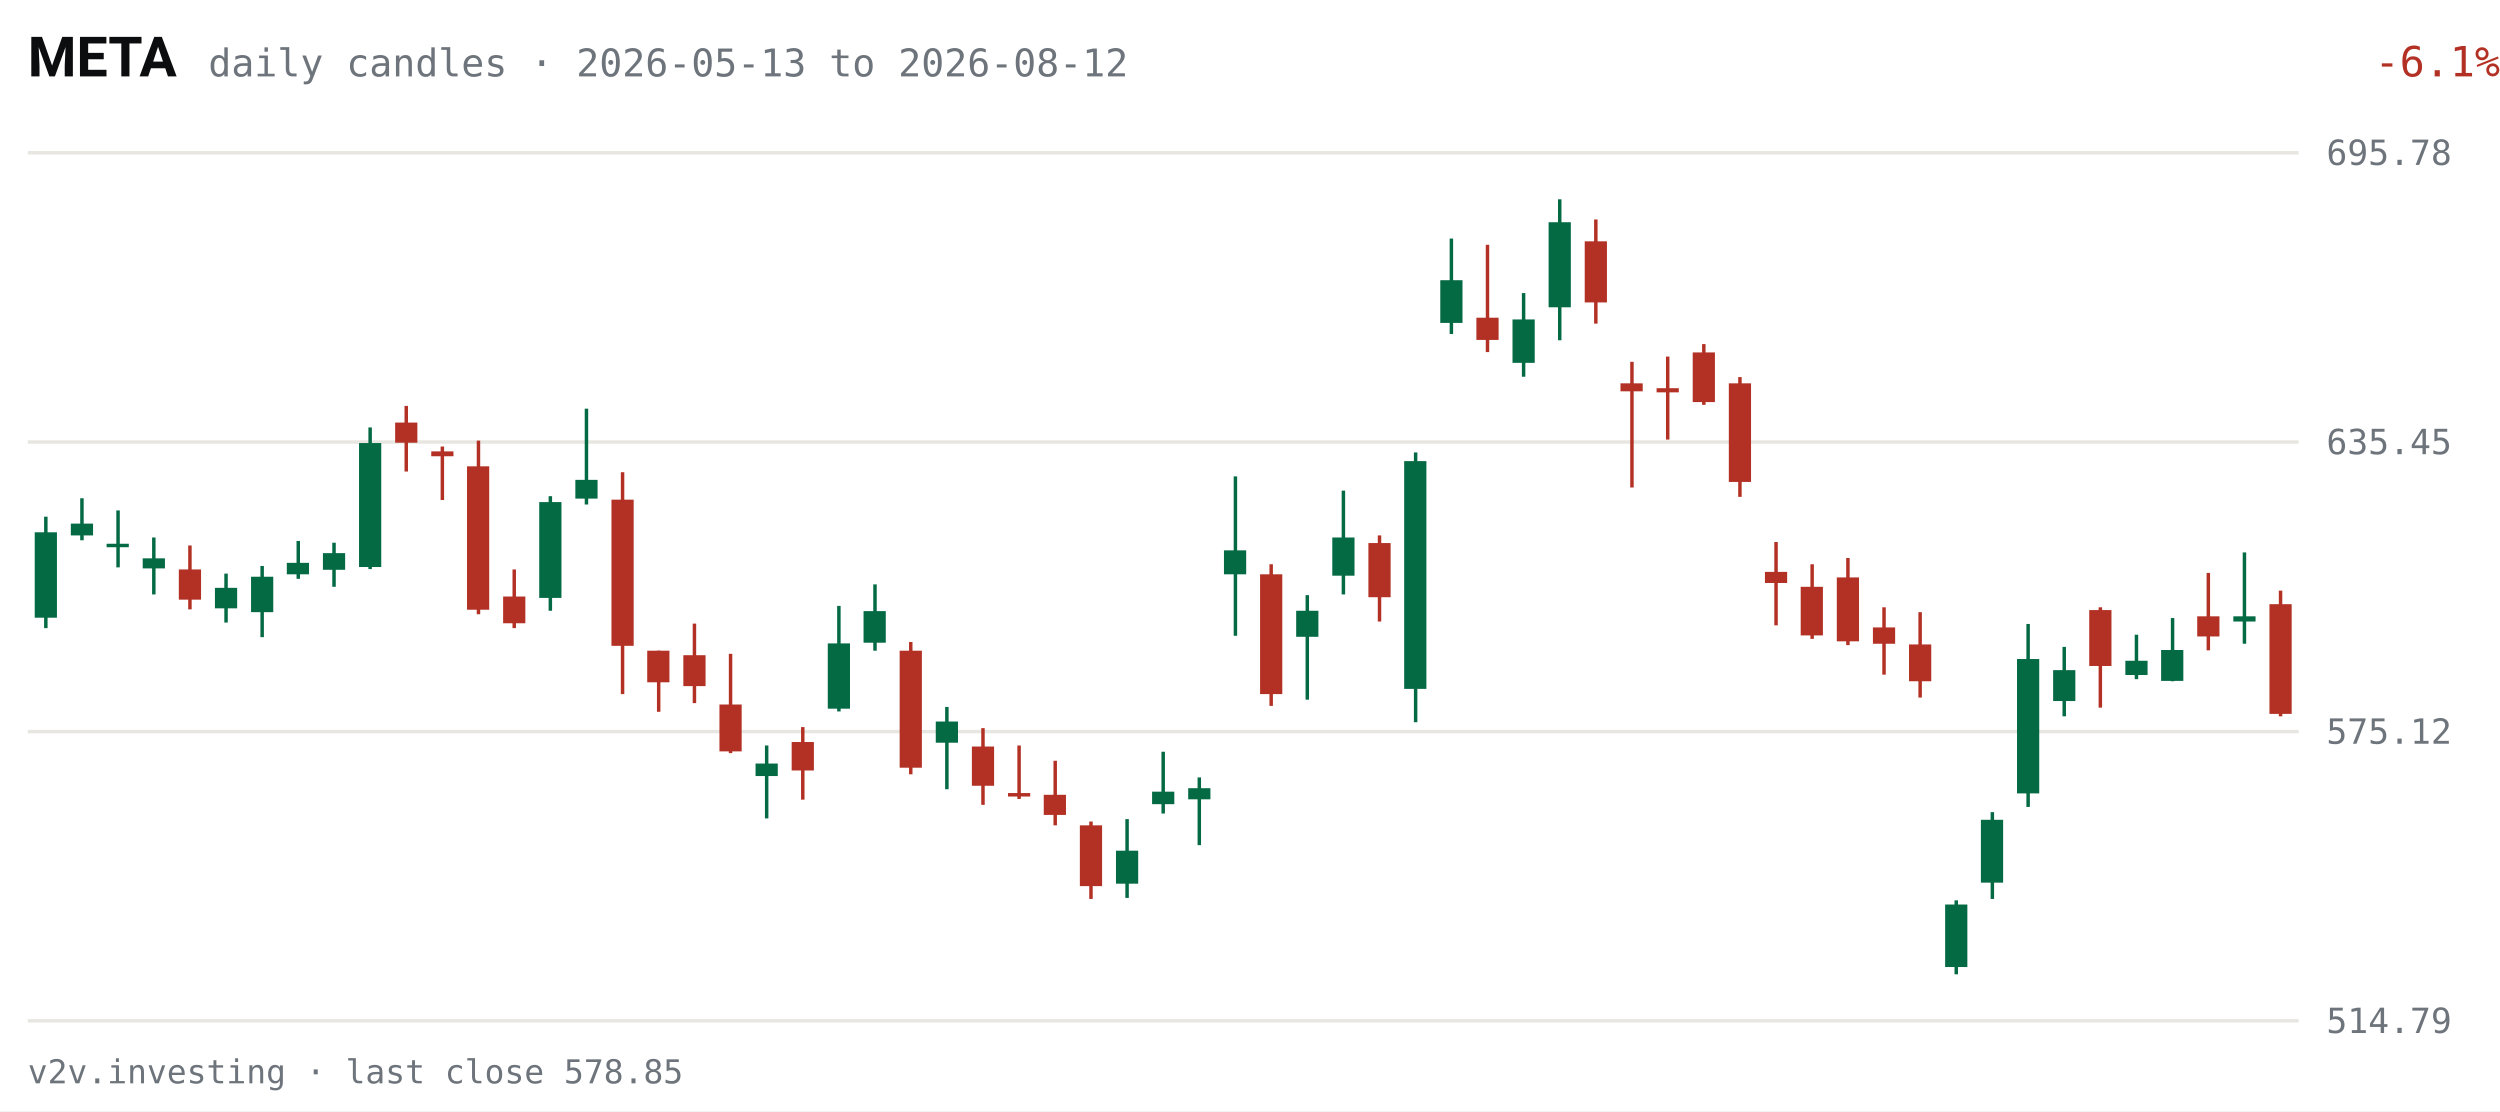
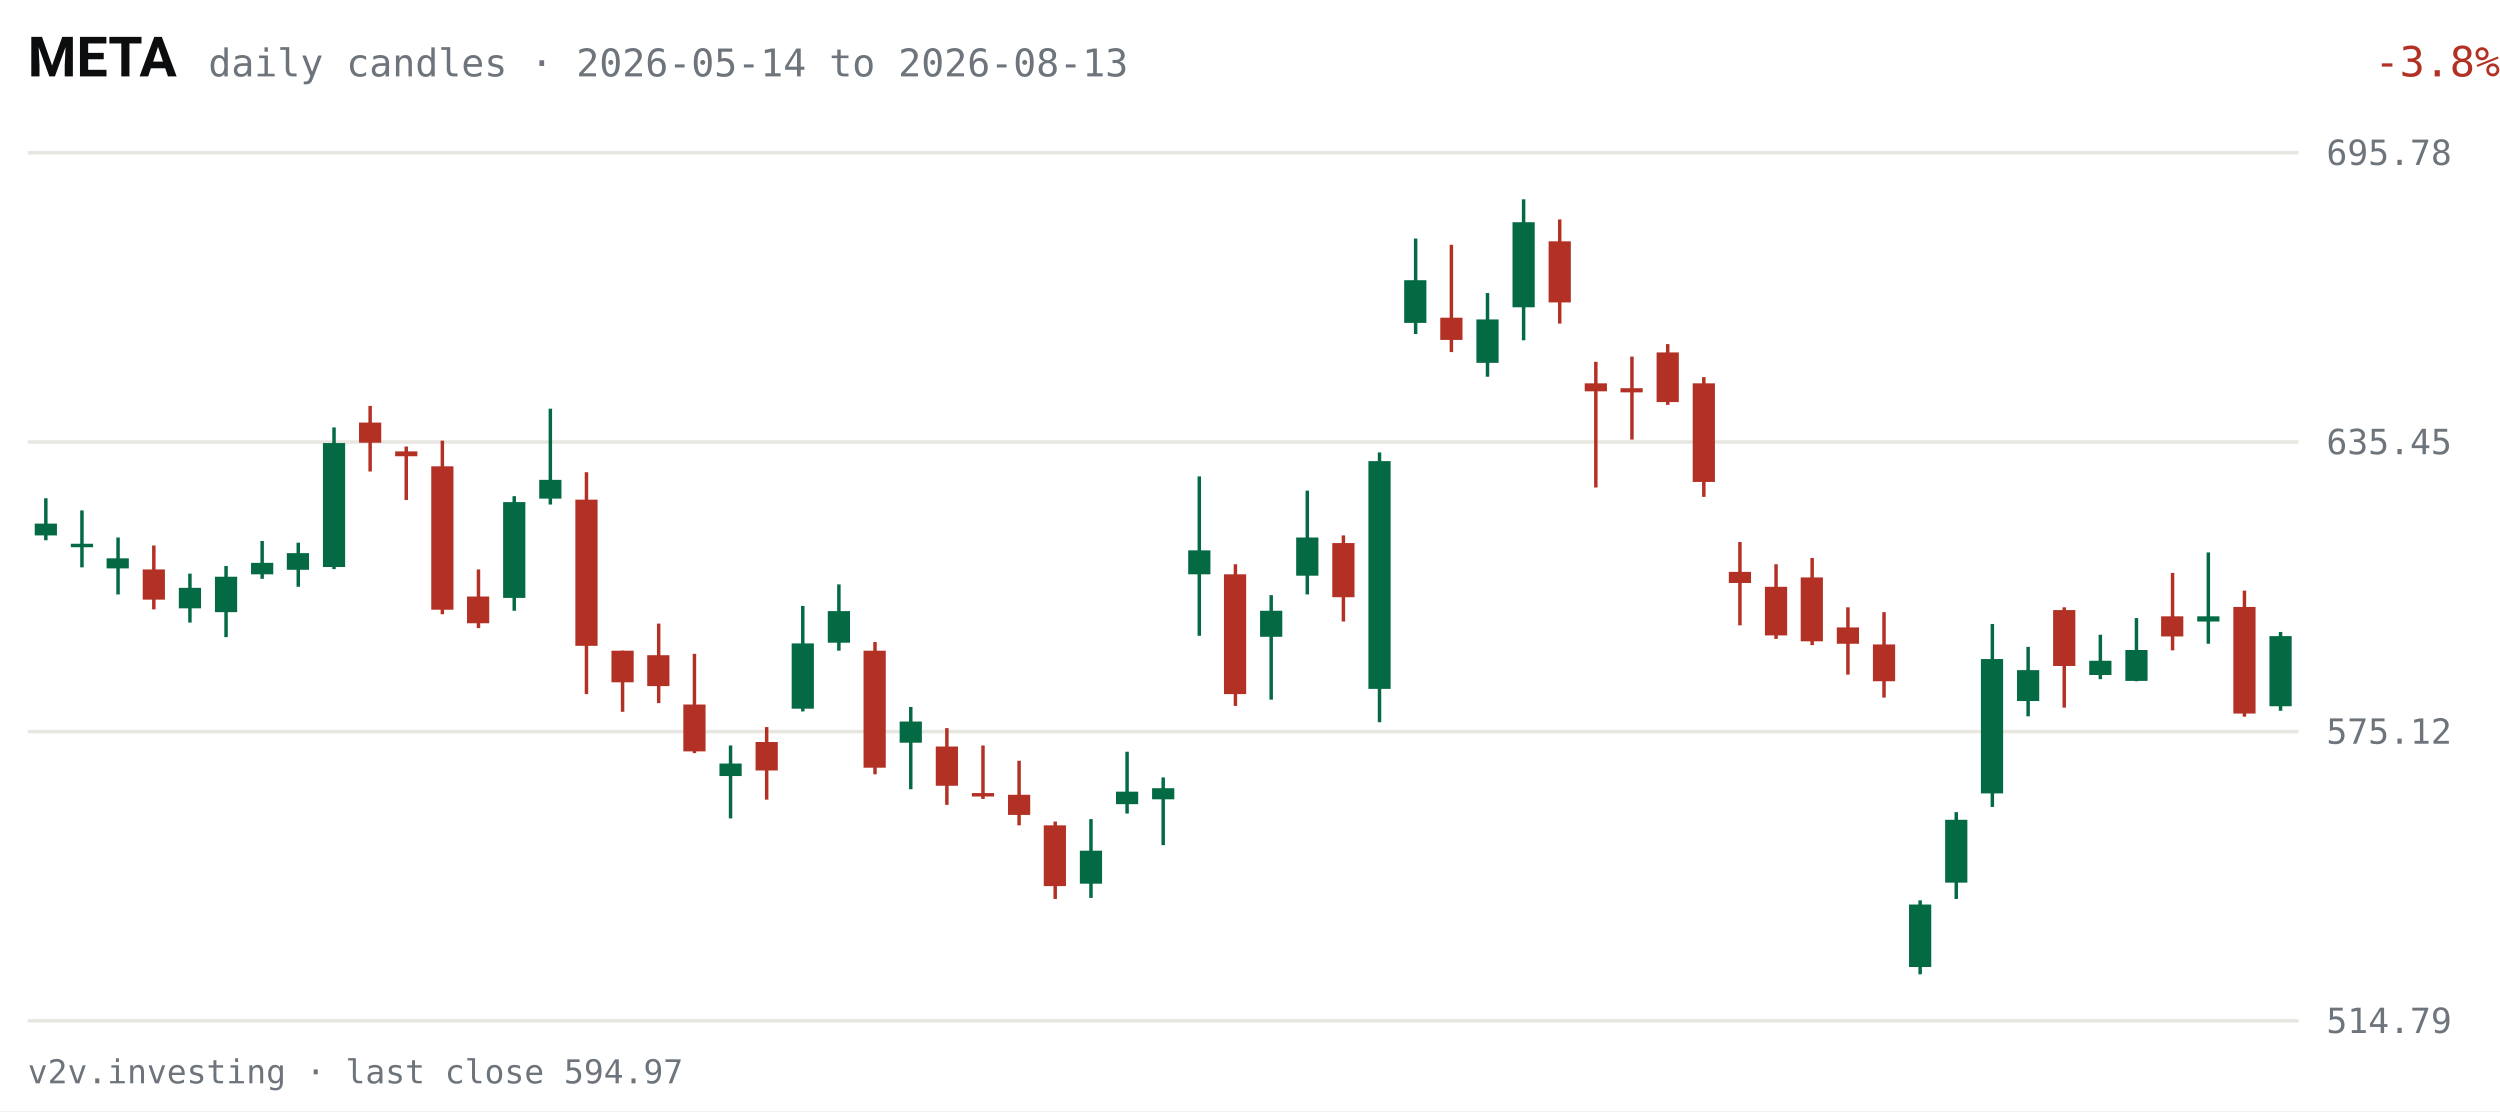
<svg xmlns="http://www.w3.org/2000/svg" viewBox="0 0 720 320" width="720" height="320" role="img" aria-label="META daily candles, last 63 sessions">
  <rect width="720" height="320" fill="#FFFFFF" />
  <text x="8" y="22" fill="#0C0D0E" font-size="16" font-weight="600" font-family="system-ui,-apple-system,Segoe UI,Roboto,sans-serif">META</text>
-   <text x="60" y="22" fill="#6E747B" font-size="11" font-family="ui-monospace,SFMono-Regular,Menlo,Consolas,monospace">daily candles · 2026-05-13 to 2026-08-12</text>
-   <text x="670" y="22" fill="#B33124" font-size="12" text-anchor="end" font-family="ui-monospace,SFMono-Regular,Menlo,Consolas,monospace" transform="translate(50,0)">-6.1%</text>
+   <text x="60" y="22" fill="#6E747B" font-size="11" font-family="ui-monospace,SFMono-Regular,Menlo,Consolas,monospace">daily candles · 2026-05-14 to 2026-08-13</text>
+   <text x="670" y="22" fill="#B33124" font-size="12" text-anchor="end" font-family="ui-monospace,SFMono-Regular,Menlo,Consolas,monospace" transform="translate(50,0)">-3.8%</text>
  <g font-family="ui-monospace,SFMono-Regular,Menlo,Consolas,monospace">
    <line x1="8" y1="294.0" x2="662" y2="294.0" stroke="#E7E6E1" stroke-width="1" />
    <text x="670" y="297.5" fill="#6E747B" font-size="10">514.79</text>
    <line x1="8" y1="210.7" x2="662" y2="210.7" stroke="#E7E6E1" stroke-width="1" />
    <text x="670" y="214.2" fill="#6E747B" font-size="10">575.12</text>
    <line x1="8" y1="127.3" x2="662" y2="127.3" stroke="#E7E6E1" stroke-width="1" />
    <text x="670" y="130.8" fill="#6E747B" font-size="10">635.45</text>
    <line x1="8" y1="44.0" x2="662" y2="44.0" stroke="#E7E6E1" stroke-width="1" />
    <text x="670" y="47.5" fill="#6E747B" font-size="10">695.78</text>
-     <line x1="13.2" y1="148.8" x2="13.2" y2="180.9" stroke="#046A44" stroke-width="1" />
-     <rect x="10.0" y="153.3" width="6.4" height="24.6" fill="#046A44" />
-     <line x1="23.6" y1="143.5" x2="23.6" y2="155.6" stroke="#046A44" stroke-width="1" />
-     <rect x="20.4" y="150.8" width="6.4" height="3.4" fill="#046A44" />
-     <line x1="34.0" y1="147.0" x2="34.0" y2="163.4" stroke="#046A44" stroke-width="1" />
-     <rect x="30.7" y="156.6" width="6.4" height="1.0" fill="#046A44" />
-     <line x1="44.3" y1="154.8" x2="44.3" y2="171.2" stroke="#046A44" stroke-width="1" />
-     <rect x="41.1" y="160.8" width="6.4" height="2.9" fill="#046A44" />
-     <line x1="54.7" y1="157.1" x2="54.7" y2="175.5" stroke="#B33124" stroke-width="1" />
-     <rect x="51.5" y="164.0" width="6.4" height="8.7" fill="#B33124" />
-     <line x1="65.1" y1="165.2" x2="65.1" y2="179.3" stroke="#046A44" stroke-width="1" />
-     <rect x="61.9" y="169.3" width="6.4" height="5.9" fill="#046A44" />
-     <line x1="75.5" y1="163.0" x2="75.5" y2="183.5" stroke="#046A44" stroke-width="1" />
-     <rect x="72.3" y="166.1" width="6.4" height="10.2" fill="#046A44" />
-     <line x1="85.9" y1="155.8" x2="85.9" y2="166.7" stroke="#046A44" stroke-width="1" />
-     <rect x="82.6" y="162.1" width="6.4" height="3.3" fill="#046A44" />
-     <line x1="96.2" y1="156.3" x2="96.2" y2="169.0" stroke="#046A44" stroke-width="1" />
-     <rect x="93.0" y="159.3" width="6.4" height="4.8" fill="#046A44" />
-     <line x1="106.6" y1="123.1" x2="106.6" y2="163.9" stroke="#046A44" stroke-width="1" />
-     <rect x="103.4" y="127.6" width="6.4" height="35.7" fill="#046A44" />
-     <line x1="117.0" y1="116.9" x2="117.0" y2="135.8" stroke="#B33124" stroke-width="1" />
-     <rect x="113.8" y="121.7" width="6.4" height="5.8" fill="#B33124" />
-     <line x1="127.4" y1="128.6" x2="127.4" y2="144.0" stroke="#B33124" stroke-width="1" />
-     <rect x="124.2" y="130.0" width="6.4" height="1.4" fill="#B33124" />
-     <line x1="137.8" y1="126.9" x2="137.8" y2="176.9" stroke="#B33124" stroke-width="1" />
-     <rect x="134.5" y="134.3" width="6.4" height="41.3" fill="#B33124" />
-     <line x1="148.1" y1="164.0" x2="148.1" y2="180.9" stroke="#B33124" stroke-width="1" />
-     <rect x="144.9" y="171.8" width="6.4" height="7.7" fill="#B33124" />
-     <line x1="158.5" y1="142.9" x2="158.5" y2="175.9" stroke="#046A44" stroke-width="1" />
-     <rect x="155.3" y="144.6" width="6.4" height="27.6" fill="#046A44" />
-     <line x1="168.9" y1="117.7" x2="168.9" y2="145.3" stroke="#046A44" stroke-width="1" />
-     <rect x="165.7" y="138.2" width="6.4" height="5.4" fill="#046A44" />
-     <line x1="179.3" y1="136.0" x2="179.3" y2="199.9" stroke="#B33124" stroke-width="1" />
-     <rect x="176.1" y="143.9" width="6.4" height="42.1" fill="#B33124" />
-     <line x1="189.7" y1="187.4" x2="189.7" y2="205.0" stroke="#B33124" stroke-width="1" />
-     <rect x="186.4" y="187.4" width="6.4" height="9.1" fill="#B33124" />
-     <line x1="200.0" y1="179.6" x2="200.0" y2="202.5" stroke="#B33124" stroke-width="1" />
-     <rect x="196.8" y="188.7" width="6.4" height="8.9" fill="#B33124" />
-     <line x1="210.4" y1="188.3" x2="210.4" y2="216.9" stroke="#B33124" stroke-width="1" />
-     <rect x="207.2" y="202.9" width="6.4" height="13.5" fill="#B33124" />
-     <line x1="220.8" y1="214.7" x2="220.8" y2="235.7" stroke="#046A44" stroke-width="1" />
-     <rect x="217.6" y="219.9" width="6.4" height="3.6" fill="#046A44" />
-     <line x1="231.2" y1="209.4" x2="231.2" y2="230.3" stroke="#B33124" stroke-width="1" />
-     <rect x="228.0" y="213.7" width="6.4" height="8.2" fill="#B33124" />
-     <line x1="241.6" y1="174.5" x2="241.6" y2="204.9" stroke="#046A44" stroke-width="1" />
-     <rect x="238.4" y="185.3" width="6.4" height="18.8" fill="#046A44" />
-     <line x1="252.0" y1="168.3" x2="252.0" y2="187.4" stroke="#046A44" stroke-width="1" />
-     <rect x="248.7" y="176.0" width="6.4" height="9.1" fill="#046A44" />
-     <line x1="262.3" y1="184.9" x2="262.3" y2="223.0" stroke="#B33124" stroke-width="1" />
-     <rect x="259.1" y="187.4" width="6.4" height="33.7" fill="#B33124" />
-     <line x1="272.7" y1="203.6" x2="272.7" y2="227.3" stroke="#046A44" stroke-width="1" />
-     <rect x="269.5" y="207.8" width="6.4" height="6.1" fill="#046A44" />
-     <line x1="283.1" y1="209.7" x2="283.1" y2="231.8" stroke="#B33124" stroke-width="1" />
-     <rect x="279.9" y="215.0" width="6.4" height="11.3" fill="#B33124" />
-     <line x1="293.5" y1="214.7" x2="293.5" y2="230.1" stroke="#B33124" stroke-width="1" />
-     <rect x="290.3" y="228.4" width="6.4" height="1.0" fill="#B33124" />
-     <line x1="303.9" y1="219.1" x2="303.9" y2="237.7" stroke="#B33124" stroke-width="1" />
-     <rect x="300.6" y="228.9" width="6.4" height="5.8" fill="#B33124" />
-     <line x1="314.2" y1="236.6" x2="314.2" y2="258.9" stroke="#B33124" stroke-width="1" />
-     <rect x="311.0" y="237.7" width="6.4" height="17.5" fill="#B33124" />
-     <line x1="324.6" y1="235.9" x2="324.6" y2="258.6" stroke="#046A44" stroke-width="1" />
-     <rect x="321.4" y="245.0" width="6.4" height="9.5" fill="#046A44" />
-     <line x1="335.0" y1="216.5" x2="335.0" y2="234.3" stroke="#046A44" stroke-width="1" />
-     <rect x="331.8" y="228.0" width="6.4" height="3.6" fill="#046A44" />
-     <line x1="345.4" y1="223.9" x2="345.4" y2="243.4" stroke="#046A44" stroke-width="1" />
-     <rect x="342.2" y="227.0" width="6.4" height="3.2" fill="#046A44" />
-     <line x1="355.8" y1="137.2" x2="355.8" y2="183.1" stroke="#046A44" stroke-width="1" />
-     <rect x="352.5" y="158.5" width="6.4" height="6.9" fill="#046A44" />
-     <line x1="366.1" y1="162.5" x2="366.1" y2="203.3" stroke="#B33124" stroke-width="1" />
-     <rect x="362.9" y="165.4" width="6.4" height="34.5" fill="#B33124" />
-     <line x1="376.5" y1="171.4" x2="376.5" y2="201.5" stroke="#046A44" stroke-width="1" />
-     <rect x="373.3" y="175.9" width="6.4" height="7.5" fill="#046A44" />
-     <line x1="386.9" y1="141.3" x2="386.9" y2="171.2" stroke="#046A44" stroke-width="1" />
-     <rect x="383.7" y="154.8" width="6.4" height="11.0" fill="#046A44" />
-     <line x1="397.3" y1="154.2" x2="397.3" y2="179.0" stroke="#B33124" stroke-width="1" />
-     <rect x="394.1" y="156.4" width="6.4" height="15.6" fill="#B33124" />
-     <line x1="407.7" y1="130.3" x2="407.7" y2="208.0" stroke="#046A44" stroke-width="1" />
-     <rect x="404.4" y="132.8" width="6.4" height="65.6" fill="#046A44" />
-     <line x1="418.0" y1="68.7" x2="418.0" y2="96.2" stroke="#046A44" stroke-width="1" />
-     <rect x="414.8" y="80.7" width="6.4" height="12.3" fill="#046A44" />
-     <line x1="428.4" y1="70.5" x2="428.4" y2="101.4" stroke="#B33124" stroke-width="1" />
-     <rect x="425.2" y="91.5" width="6.4" height="6.4" fill="#B33124" />
-     <line x1="438.8" y1="84.4" x2="438.8" y2="108.5" stroke="#046A44" stroke-width="1" />
-     <rect x="435.6" y="92.0" width="6.4" height="12.5" fill="#046A44" />
-     <line x1="449.2" y1="57.4" x2="449.2" y2="98.0" stroke="#046A44" stroke-width="1" />
-     <rect x="446.0" y="64.0" width="6.4" height="24.5" fill="#046A44" />
-     <line x1="459.6" y1="63.2" x2="459.6" y2="93.2" stroke="#B33124" stroke-width="1" />
-     <rect x="456.4" y="69.5" width="6.4" height="17.6" fill="#B33124" />
-     <line x1="470.0" y1="104.2" x2="470.0" y2="140.4" stroke="#B33124" stroke-width="1" />
-     <rect x="466.7" y="110.4" width="6.4" height="2.3" fill="#B33124" />
-     <line x1="480.3" y1="102.7" x2="480.3" y2="126.6" stroke="#B33124" stroke-width="1" />
-     <rect x="477.1" y="111.8" width="6.4" height="1.2" fill="#B33124" />
-     <line x1="490.7" y1="99.1" x2="490.7" y2="116.6" stroke="#B33124" stroke-width="1" />
-     <rect x="487.5" y="101.5" width="6.4" height="14.3" fill="#B33124" />
-     <line x1="501.1" y1="108.6" x2="501.1" y2="143.1" stroke="#B33124" stroke-width="1" />
-     <rect x="497.9" y="110.4" width="6.4" height="28.4" fill="#B33124" />
-     <line x1="511.5" y1="156.1" x2="511.5" y2="180.1" stroke="#B33124" stroke-width="1" />
-     <rect x="508.3" y="164.7" width="6.4" height="3.2" fill="#B33124" />
-     <line x1="521.9" y1="162.5" x2="521.9" y2="184.0" stroke="#B33124" stroke-width="1" />
-     <rect x="518.6" y="169.0" width="6.4" height="14.0" fill="#B33124" />
-     <line x1="532.2" y1="160.7" x2="532.2" y2="185.8" stroke="#B33124" stroke-width="1" />
-     <rect x="529.0" y="166.3" width="6.4" height="18.4" fill="#B33124" />
-     <line x1="542.6" y1="174.9" x2="542.6" y2="194.3" stroke="#B33124" stroke-width="1" />
-     <rect x="539.4" y="180.7" width="6.4" height="4.7" fill="#B33124" />
-     <line x1="553.0" y1="176.3" x2="553.0" y2="200.9" stroke="#B33124" stroke-width="1" />
-     <rect x="549.8" y="185.6" width="6.4" height="10.6" fill="#B33124" />
-     <line x1="563.4" y1="259.3" x2="563.4" y2="280.6" stroke="#046A44" stroke-width="1" />
-     <rect x="560.2" y="260.5" width="6.4" height="18.0" fill="#046A44" />
-     <line x1="573.8" y1="233.9" x2="573.8" y2="258.9" stroke="#046A44" stroke-width="1" />
-     <rect x="570.5" y="236.1" width="6.4" height="18.1" fill="#046A44" />
-     <line x1="584.1" y1="179.7" x2="584.1" y2="232.4" stroke="#046A44" stroke-width="1" />
-     <rect x="580.9" y="189.8" width="6.4" height="38.7" fill="#046A44" />
-     <line x1="594.5" y1="186.3" x2="594.5" y2="206.3" stroke="#046A44" stroke-width="1" />
-     <rect x="591.3" y="193.0" width="6.4" height="8.9" fill="#046A44" />
-     <line x1="604.9" y1="174.9" x2="604.9" y2="203.8" stroke="#B33124" stroke-width="1" />
-     <rect x="601.7" y="175.7" width="6.4" height="16.1" fill="#B33124" />
-     <line x1="615.3" y1="182.8" x2="615.3" y2="195.6" stroke="#046A44" stroke-width="1" />
-     <rect x="612.1" y="190.3" width="6.4" height="4.1" fill="#046A44" />
-     <line x1="625.7" y1="178.0" x2="625.7" y2="196.2" stroke="#046A44" stroke-width="1" />
-     <rect x="622.4" y="187.2" width="6.4" height="8.9" fill="#046A44" />
-     <line x1="636.0" y1="165.0" x2="636.0" y2="187.3" stroke="#B33124" stroke-width="1" />
-     <rect x="632.8" y="177.5" width="6.4" height="5.8" fill="#B33124" />
-     <line x1="646.4" y1="159.1" x2="646.4" y2="185.4" stroke="#046A44" stroke-width="1" />
-     <rect x="643.2" y="177.5" width="6.4" height="1.5" fill="#046A44" />
-     <line x1="656.8" y1="170.1" x2="656.8" y2="206.3" stroke="#B33124" stroke-width="1" />
-     <rect x="653.6" y="174.0" width="6.4" height="31.6" fill="#B33124" />
+     <line x1="13.2" y1="143.5" x2="13.2" y2="155.6" stroke="#046A44" stroke-width="1" />
+     <rect x="10.0" y="150.8" width="6.4" height="3.4" fill="#046A44" />
+     <line x1="23.6" y1="147.0" x2="23.6" y2="163.4" stroke="#046A44" stroke-width="1" />
+     <rect x="20.4" y="156.6" width="6.4" height="1.0" fill="#046A44" />
+     <line x1="34.0" y1="154.8" x2="34.0" y2="171.2" stroke="#046A44" stroke-width="1" />
+     <rect x="30.7" y="160.8" width="6.4" height="2.9" fill="#046A44" />
+     <line x1="44.3" y1="157.1" x2="44.3" y2="175.5" stroke="#B33124" stroke-width="1" />
+     <rect x="41.1" y="164.0" width="6.4" height="8.7" fill="#B33124" />
+     <line x1="54.7" y1="165.2" x2="54.7" y2="179.3" stroke="#046A44" stroke-width="1" />
+     <rect x="51.5" y="169.3" width="6.4" height="5.9" fill="#046A44" />
+     <line x1="65.1" y1="163.0" x2="65.1" y2="183.5" stroke="#046A44" stroke-width="1" />
+     <rect x="61.9" y="166.1" width="6.4" height="10.2" fill="#046A44" />
+     <line x1="75.5" y1="155.8" x2="75.5" y2="166.7" stroke="#046A44" stroke-width="1" />
+     <rect x="72.3" y="162.1" width="6.4" height="3.3" fill="#046A44" />
+     <line x1="85.9" y1="156.3" x2="85.9" y2="169.0" stroke="#046A44" stroke-width="1" />
+     <rect x="82.6" y="159.3" width="6.4" height="4.8" fill="#046A44" />
+     <line x1="96.2" y1="123.1" x2="96.2" y2="163.9" stroke="#046A44" stroke-width="1" />
+     <rect x="93.0" y="127.6" width="6.4" height="35.7" fill="#046A44" />
+     <line x1="106.6" y1="116.9" x2="106.6" y2="135.8" stroke="#B33124" stroke-width="1" />
+     <rect x="103.4" y="121.7" width="6.4" height="5.8" fill="#B33124" />
+     <line x1="117.0" y1="128.6" x2="117.0" y2="144.0" stroke="#B33124" stroke-width="1" />
+     <rect x="113.8" y="130.0" width="6.4" height="1.4" fill="#B33124" />
+     <line x1="127.4" y1="126.9" x2="127.4" y2="176.9" stroke="#B33124" stroke-width="1" />
+     <rect x="124.2" y="134.3" width="6.4" height="41.3" fill="#B33124" />
+     <line x1="137.8" y1="164.0" x2="137.8" y2="180.9" stroke="#B33124" stroke-width="1" />
+     <rect x="134.5" y="171.8" width="6.4" height="7.7" fill="#B33124" />
+     <line x1="148.1" y1="142.9" x2="148.1" y2="175.9" stroke="#046A44" stroke-width="1" />
+     <rect x="144.9" y="144.6" width="6.4" height="27.6" fill="#046A44" />
+     <line x1="158.5" y1="117.7" x2="158.5" y2="145.3" stroke="#046A44" stroke-width="1" />
+     <rect x="155.3" y="138.2" width="6.4" height="5.4" fill="#046A44" />
+     <line x1="168.9" y1="136.0" x2="168.9" y2="199.9" stroke="#B33124" stroke-width="1" />
+     <rect x="165.7" y="143.9" width="6.4" height="42.1" fill="#B33124" />
+     <line x1="179.3" y1="187.4" x2="179.3" y2="205.0" stroke="#B33124" stroke-width="1" />
+     <rect x="176.1" y="187.4" width="6.4" height="9.1" fill="#B33124" />
+     <line x1="189.7" y1="179.6" x2="189.7" y2="202.5" stroke="#B33124" stroke-width="1" />
+     <rect x="186.4" y="188.7" width="6.4" height="8.9" fill="#B33124" />
+     <line x1="200.0" y1="188.3" x2="200.0" y2="216.9" stroke="#B33124" stroke-width="1" />
+     <rect x="196.8" y="202.9" width="6.4" height="13.5" fill="#B33124" />
+     <line x1="210.4" y1="214.7" x2="210.4" y2="235.7" stroke="#046A44" stroke-width="1" />
+     <rect x="207.2" y="219.9" width="6.4" height="3.6" fill="#046A44" />
+     <line x1="220.8" y1="209.4" x2="220.8" y2="230.3" stroke="#B33124" stroke-width="1" />
+     <rect x="217.6" y="213.7" width="6.4" height="8.2" fill="#B33124" />
+     <line x1="231.2" y1="174.5" x2="231.2" y2="204.9" stroke="#046A44" stroke-width="1" />
+     <rect x="228.0" y="185.3" width="6.4" height="18.8" fill="#046A44" />
+     <line x1="241.6" y1="168.3" x2="241.6" y2="187.4" stroke="#046A44" stroke-width="1" />
+     <rect x="238.4" y="176.0" width="6.4" height="9.1" fill="#046A44" />
+     <line x1="252.0" y1="184.9" x2="252.0" y2="223.0" stroke="#B33124" stroke-width="1" />
+     <rect x="248.7" y="187.4" width="6.4" height="33.7" fill="#B33124" />
+     <line x1="262.3" y1="203.6" x2="262.3" y2="227.3" stroke="#046A44" stroke-width="1" />
+     <rect x="259.1" y="207.8" width="6.4" height="6.1" fill="#046A44" />
+     <line x1="272.7" y1="209.7" x2="272.7" y2="231.8" stroke="#B33124" stroke-width="1" />
+     <rect x="269.5" y="215.0" width="6.4" height="11.3" fill="#B33124" />
+     <line x1="283.1" y1="214.7" x2="283.1" y2="230.1" stroke="#B33124" stroke-width="1" />
+     <rect x="279.9" y="228.4" width="6.4" height="1.0" fill="#B33124" />
+     <line x1="293.5" y1="219.1" x2="293.5" y2="237.7" stroke="#B33124" stroke-width="1" />
+     <rect x="290.3" y="228.9" width="6.4" height="5.8" fill="#B33124" />
+     <line x1="303.9" y1="236.6" x2="303.9" y2="258.9" stroke="#B33124" stroke-width="1" />
+     <rect x="300.6" y="237.7" width="6.4" height="17.5" fill="#B33124" />
+     <line x1="314.2" y1="235.9" x2="314.2" y2="258.6" stroke="#046A44" stroke-width="1" />
+     <rect x="311.0" y="245.0" width="6.4" height="9.5" fill="#046A44" />
+     <line x1="324.6" y1="216.5" x2="324.6" y2="234.3" stroke="#046A44" stroke-width="1" />
+     <rect x="321.4" y="228.0" width="6.4" height="3.6" fill="#046A44" />
+     <line x1="335.0" y1="223.9" x2="335.0" y2="243.4" stroke="#046A44" stroke-width="1" />
+     <rect x="331.8" y="227.0" width="6.4" height="3.2" fill="#046A44" />
+     <line x1="345.4" y1="137.2" x2="345.4" y2="183.1" stroke="#046A44" stroke-width="1" />
+     <rect x="342.2" y="158.5" width="6.4" height="6.9" fill="#046A44" />
+     <line x1="355.8" y1="162.5" x2="355.8" y2="203.3" stroke="#B33124" stroke-width="1" />
+     <rect x="352.5" y="165.4" width="6.4" height="34.5" fill="#B33124" />
+     <line x1="366.1" y1="171.4" x2="366.1" y2="201.5" stroke="#046A44" stroke-width="1" />
+     <rect x="362.9" y="175.9" width="6.4" height="7.5" fill="#046A44" />
+     <line x1="376.5" y1="141.3" x2="376.5" y2="171.2" stroke="#046A44" stroke-width="1" />
+     <rect x="373.3" y="154.8" width="6.4" height="11.0" fill="#046A44" />
+     <line x1="386.9" y1="154.2" x2="386.9" y2="179.0" stroke="#B33124" stroke-width="1" />
+     <rect x="383.7" y="156.4" width="6.4" height="15.6" fill="#B33124" />
+     <line x1="397.3" y1="130.3" x2="397.3" y2="208.0" stroke="#046A44" stroke-width="1" />
+     <rect x="394.1" y="132.8" width="6.4" height="65.6" fill="#046A44" />
+     <line x1="407.7" y1="68.7" x2="407.7" y2="96.2" stroke="#046A44" stroke-width="1" />
+     <rect x="404.4" y="80.7" width="6.4" height="12.3" fill="#046A44" />
+     <line x1="418.0" y1="70.5" x2="418.0" y2="101.4" stroke="#B33124" stroke-width="1" />
+     <rect x="414.8" y="91.5" width="6.4" height="6.4" fill="#B33124" />
+     <line x1="428.4" y1="84.4" x2="428.4" y2="108.5" stroke="#046A44" stroke-width="1" />
+     <rect x="425.2" y="92.0" width="6.4" height="12.5" fill="#046A44" />
+     <line x1="438.8" y1="57.4" x2="438.8" y2="98.0" stroke="#046A44" stroke-width="1" />
+     <rect x="435.6" y="64.0" width="6.4" height="24.5" fill="#046A44" />
+     <line x1="449.2" y1="63.2" x2="449.2" y2="93.2" stroke="#B33124" stroke-width="1" />
+     <rect x="446.0" y="69.5" width="6.4" height="17.6" fill="#B33124" />
+     <line x1="459.6" y1="104.2" x2="459.6" y2="140.4" stroke="#B33124" stroke-width="1" />
+     <rect x="456.4" y="110.4" width="6.4" height="2.3" fill="#B33124" />
+     <line x1="470.0" y1="102.7" x2="470.0" y2="126.6" stroke="#B33124" stroke-width="1" />
+     <rect x="466.7" y="111.8" width="6.4" height="1.2" fill="#B33124" />
+     <line x1="480.3" y1="99.1" x2="480.3" y2="116.6" stroke="#B33124" stroke-width="1" />
+     <rect x="477.1" y="101.5" width="6.4" height="14.3" fill="#B33124" />
+     <line x1="490.7" y1="108.6" x2="490.7" y2="143.1" stroke="#B33124" stroke-width="1" />
+     <rect x="487.5" y="110.4" width="6.4" height="28.4" fill="#B33124" />
+     <line x1="501.1" y1="156.1" x2="501.1" y2="180.1" stroke="#B33124" stroke-width="1" />
+     <rect x="497.9" y="164.7" width="6.4" height="3.2" fill="#B33124" />
+     <line x1="511.5" y1="162.5" x2="511.5" y2="184.0" stroke="#B33124" stroke-width="1" />
+     <rect x="508.3" y="169.0" width="6.4" height="14.0" fill="#B33124" />
+     <line x1="521.9" y1="160.7" x2="521.9" y2="185.8" stroke="#B33124" stroke-width="1" />
+     <rect x="518.6" y="166.3" width="6.4" height="18.4" fill="#B33124" />
+     <line x1="532.2" y1="174.9" x2="532.2" y2="194.3" stroke="#B33124" stroke-width="1" />
+     <rect x="529.0" y="180.7" width="6.4" height="4.7" fill="#B33124" />
+     <line x1="542.6" y1="176.3" x2="542.6" y2="200.9" stroke="#B33124" stroke-width="1" />
+     <rect x="539.4" y="185.6" width="6.4" height="10.6" fill="#B33124" />
+     <line x1="553.0" y1="259.3" x2="553.0" y2="280.6" stroke="#046A44" stroke-width="1" />
+     <rect x="549.8" y="260.5" width="6.4" height="18.0" fill="#046A44" />
+     <line x1="563.4" y1="233.9" x2="563.4" y2="258.9" stroke="#046A44" stroke-width="1" />
+     <rect x="560.2" y="236.1" width="6.4" height="18.1" fill="#046A44" />
+     <line x1="573.8" y1="179.7" x2="573.8" y2="232.4" stroke="#046A44" stroke-width="1" />
+     <rect x="570.5" y="189.8" width="6.4" height="38.7" fill="#046A44" />
+     <line x1="584.1" y1="186.3" x2="584.1" y2="206.3" stroke="#046A44" stroke-width="1" />
+     <rect x="580.9" y="193.0" width="6.4" height="8.9" fill="#046A44" />
+     <line x1="594.5" y1="174.9" x2="594.5" y2="203.8" stroke="#B33124" stroke-width="1" />
+     <rect x="591.3" y="175.7" width="6.4" height="16.1" fill="#B33124" />
+     <line x1="604.9" y1="182.8" x2="604.9" y2="195.6" stroke="#046A44" stroke-width="1" />
+     <rect x="601.7" y="190.3" width="6.4" height="4.1" fill="#046A44" />
+     <line x1="615.3" y1="178.0" x2="615.3" y2="196.2" stroke="#046A44" stroke-width="1" />
+     <rect x="612.1" y="187.2" width="6.4" height="8.9" fill="#046A44" />
+     <line x1="625.7" y1="165.0" x2="625.7" y2="187.3" stroke="#B33124" stroke-width="1" />
+     <rect x="622.4" y="177.5" width="6.4" height="5.8" fill="#B33124" />
+     <line x1="636.0" y1="159.1" x2="636.0" y2="185.4" stroke="#046A44" stroke-width="1" />
+     <rect x="632.8" y="177.5" width="6.4" height="1.5" fill="#046A44" />
+     <line x1="646.4" y1="170.1" x2="646.4" y2="206.4" stroke="#B33124" stroke-width="1" />
+     <rect x="643.2" y="174.8" width="6.4" height="30.7" fill="#B33124" />
+     <line x1="656.8" y1="182.0" x2="656.8" y2="204.7" stroke="#046A44" stroke-width="1" />
+     <rect x="653.6" y="183.2" width="6.4" height="20.2" fill="#046A44" />
  </g>
-   <text x="8" y="312" fill="#6E747B" font-size="9.5" font-family="ui-monospace,SFMono-Regular,Menlo,Consolas,monospace">v2v.investing · last close 578.85</text>
+   <text x="8" y="312" fill="#6E747B" font-size="9.5" font-family="ui-monospace,SFMono-Regular,Menlo,Consolas,monospace">v2v.investing · last close 594.97</text>
</svg>
